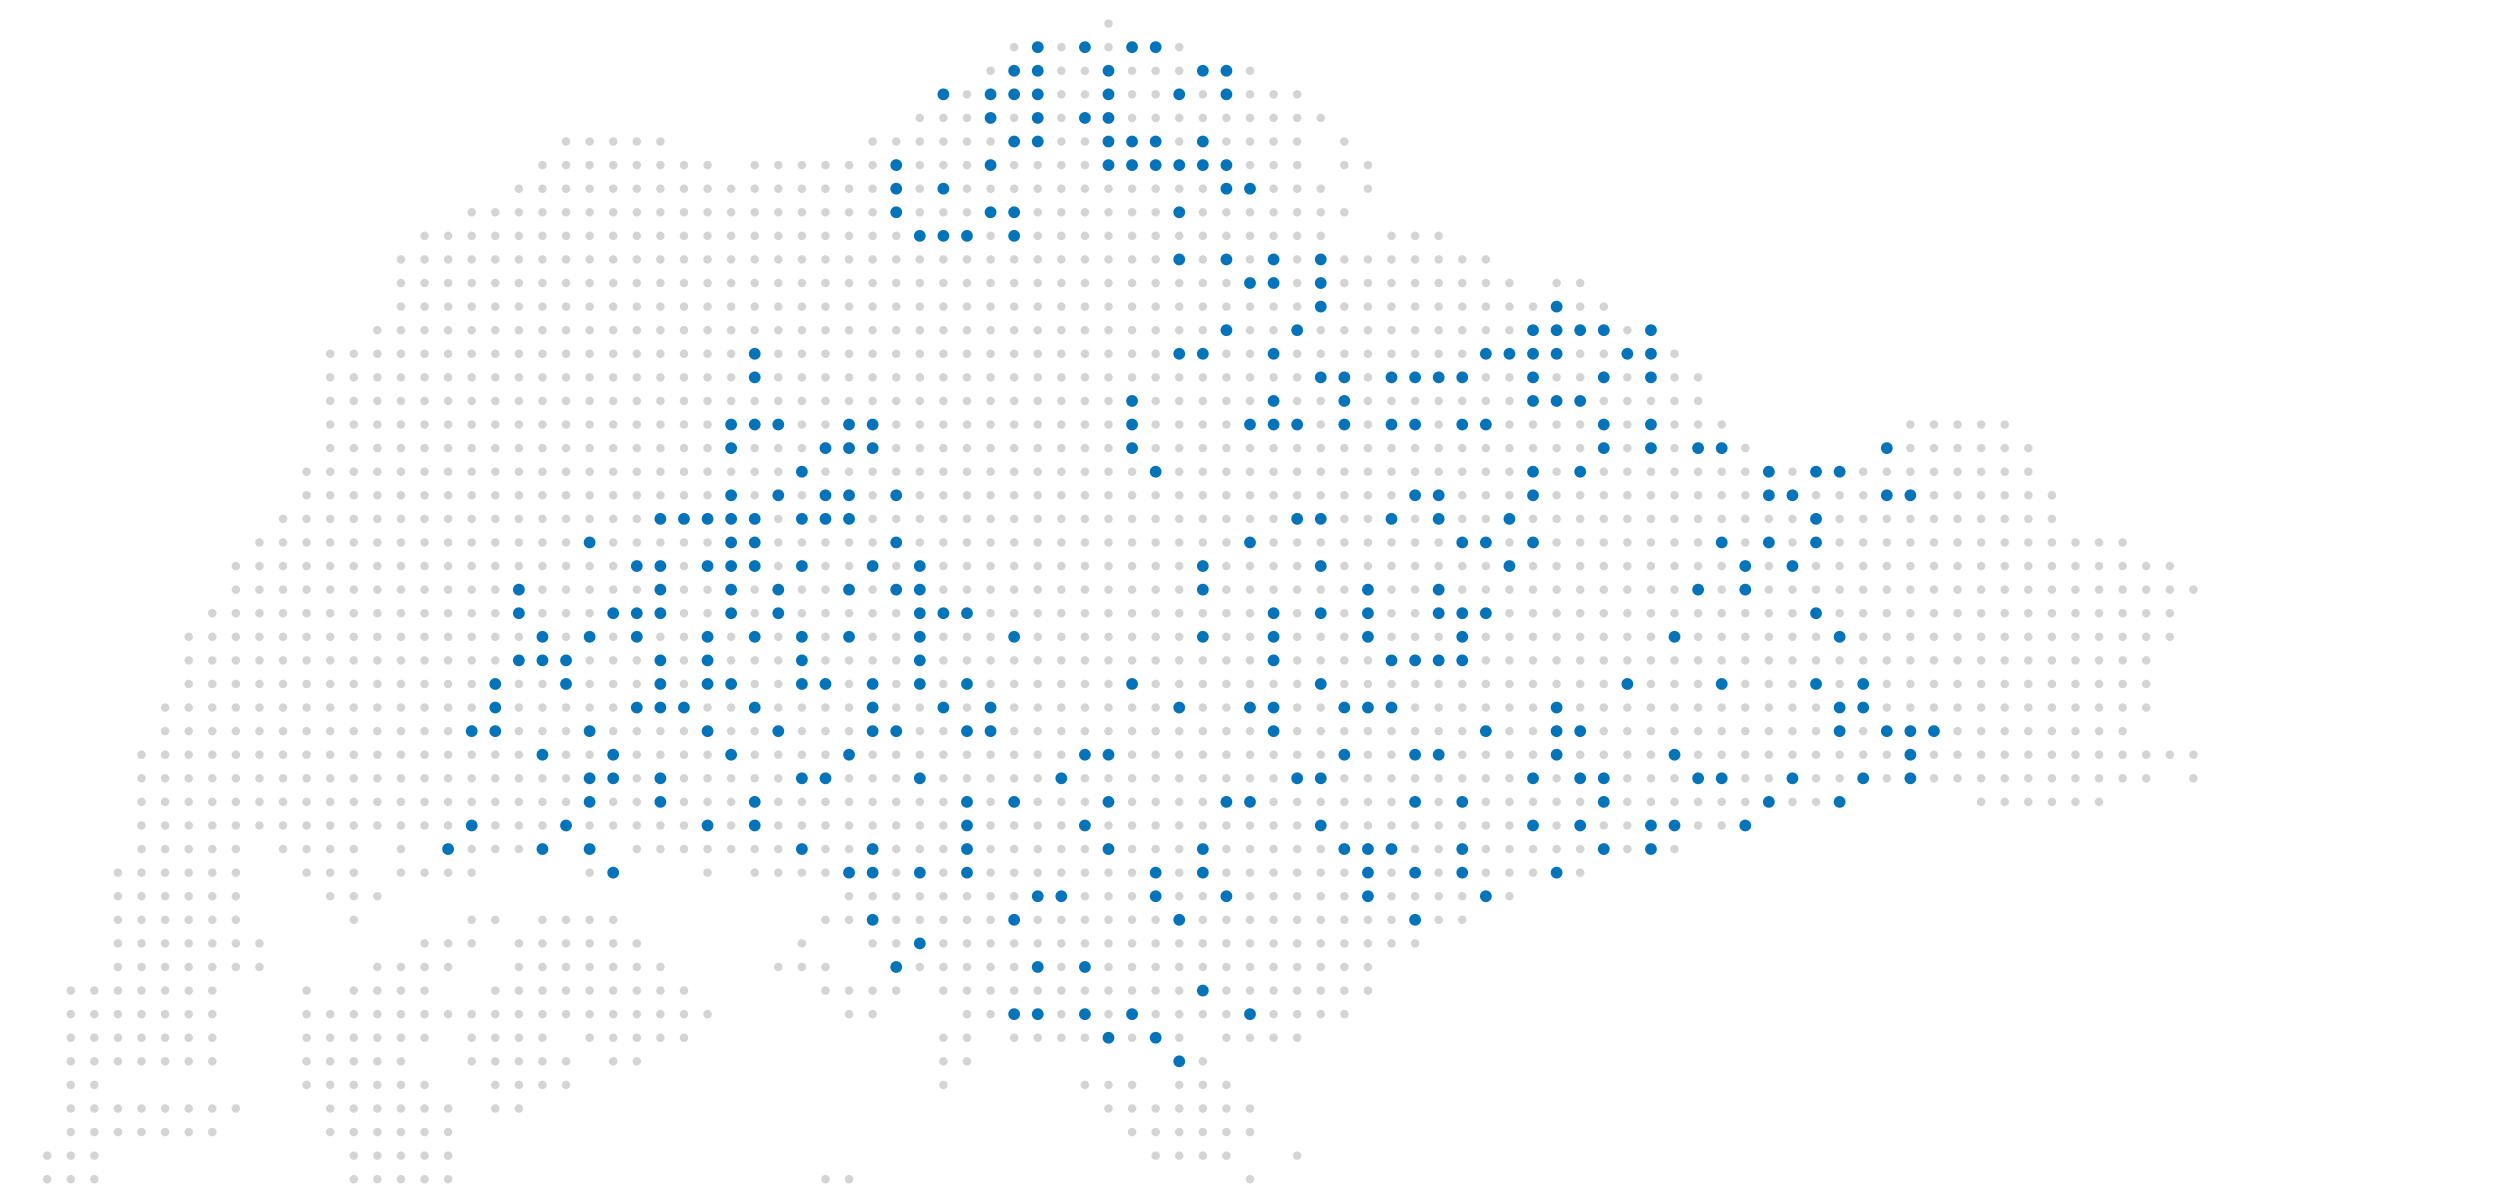
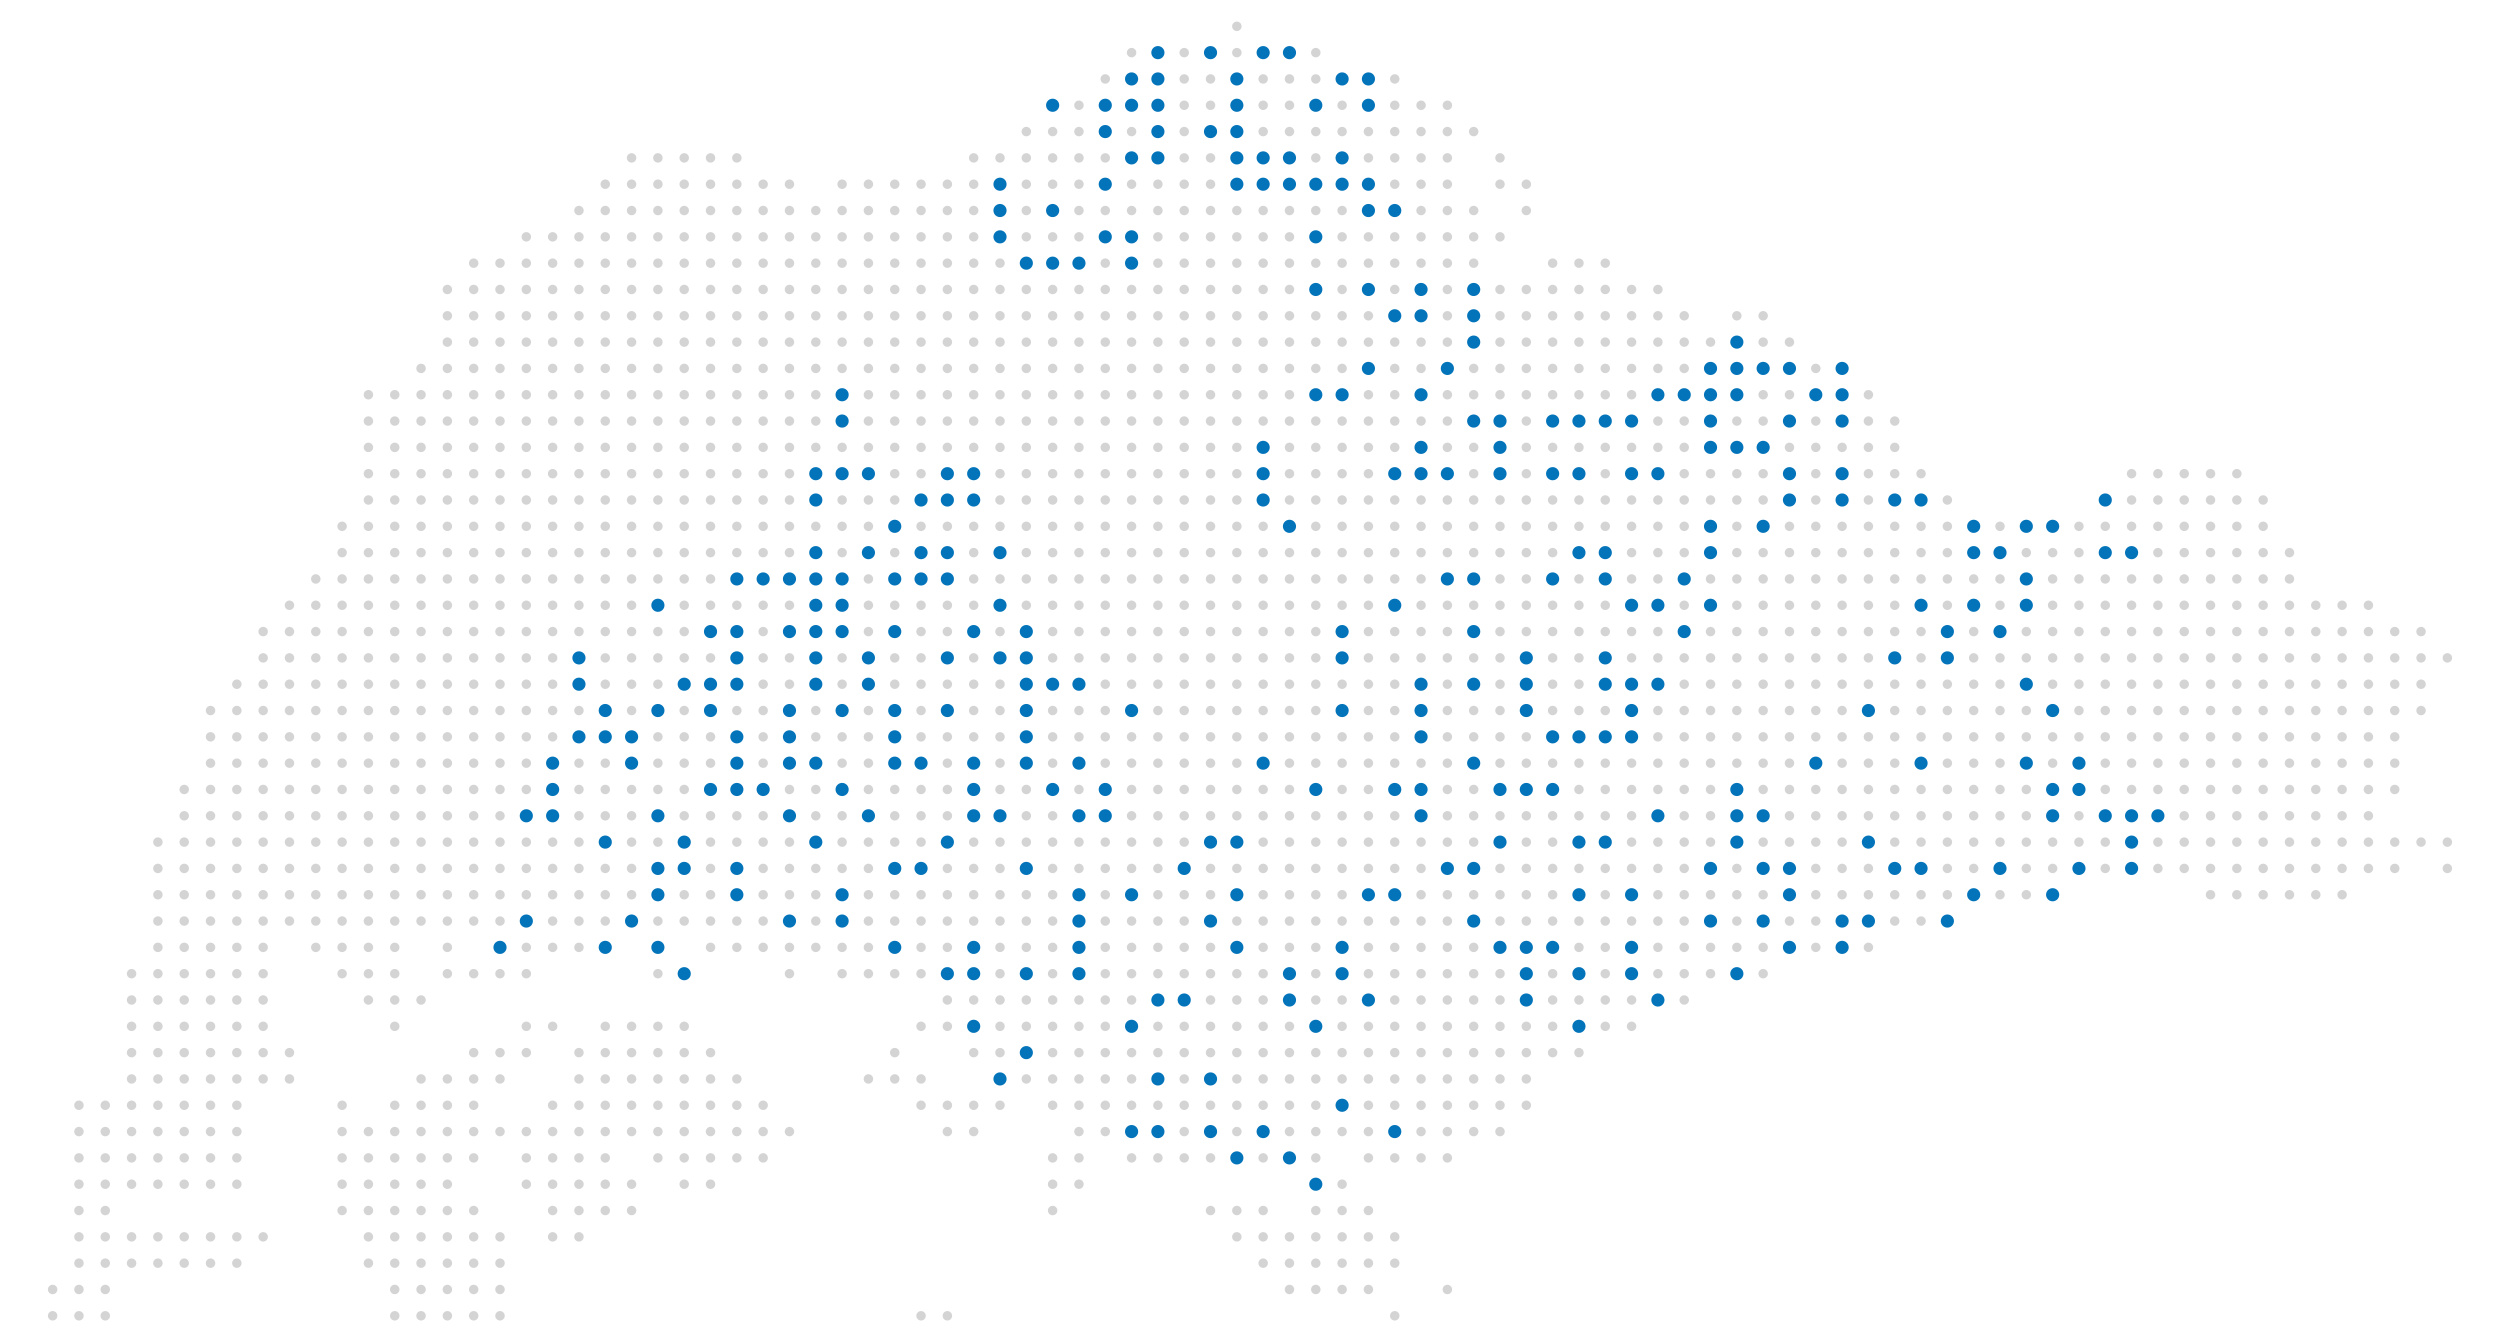
- <svg xmlns="http://www.w3.org/2000/svg" viewBox="-1 -1 106 51" fill="none" stroke-linecap="round">
+ <svg xmlns="http://www.w3.org/2000/svg" viewBox="-1 -1 95 51" fill="none" stroke-linecap="round">
  <path stroke="#D4D4D4" stroke-width="0.36" d="M46 0h0M42 1h0M44 1h0M46 1h0M49 1h0M41 2h0M44 2h0M45 2h0M47 2h0M48 2h0M49 2h0M52 2h0M40 3h0M44 3h0M45 3h0M47 3h0M48 3h0M50 3h0M52 3h0M53 3h0M54 3h0M38 4h0M39 4h0M40 4h0M42 4h0M44 4h0M47 4h0M48 4h0M49 4h0M50 4h0M51 4h0M52 4h0M53 4h0M54 4h0M55 4h0M23 5h0M24 5h0M25 5h0M26 5h0M27 5h0M36 5h0M37 5h0M38 5h0M39 5h0M40 5h0M41 5h0M44 5h0M45 5h0M49 5h0M51 5h0M52 5h0M53 5h0M54 5h0M56 5h0M22 6h0M23 6h0M24 6h0M25 6h0M26 6h0M27 6h0M28 6h0M29 6h0M31 6h0M32 6h0M33 6h0M34 6h0M35 6h0M36 6h0M38 6h0M39 6h0M40 6h0M42 6h0M43 6h0M44 6h0M45 6h0M52 6h0M53 6h0M54 6h0M56 6h0M57 6h0M21 7h0M22 7h0M23 7h0M24 7h0M25 7h0M26 7h0M27 7h0M28 7h0M29 7h0M30 7h0M31 7h0M32 7h0M33 7h0M34 7h0M35 7h0M36 7h0M38 7h0M40 7h0M41 7h0M42 7h0M43 7h0M44 7h0M45 7h0M46 7h0M47 7h0M48 7h0M49 7h0M50 7h0M53 7h0M54 7h0M55 7h0M57 7h0M19 8h0M20 8h0M21 8h0M22 8h0M23 8h0M24 8h0M25 8h0M26 8h0M27 8h0M28 8h0M29 8h0M30 8h0M31 8h0M32 8h0M33 8h0M34 8h0M35 8h0M36 8h0M38 8h0M39 8h0M40 8h0M43 8h0M44 8h0M45 8h0M46 8h0M47 8h0M48 8h0M50 8h0M51 8h0M52 8h0M53 8h0M54 8h0M55 8h0M56 8h0M17 9h0M18 9h0M19 9h0M20 9h0M21 9h0M22 9h0M23 9h0M24 9h0M25 9h0M26 9h0M27 9h0M28 9h0M29 9h0M30 9h0M31 9h0M32 9h0M33 9h0M34 9h0M35 9h0M36 9h0M37 9h0M41 9h0M43 9h0M44 9h0M45 9h0M46 9h0M47 9h0M48 9h0M49 9h0M50 9h0M51 9h0M52 9h0M53 9h0M54 9h0M55 9h0M58 9h0M59 9h0M60 9h0M16 10h0M17 10h0M18 10h0M19 10h0M20 10h0M21 10h0M22 10h0M23 10h0M24 10h0M25 10h0M26 10h0M27 10h0M28 10h0M29 10h0M30 10h0M31 10h0M32 10h0M33 10h0M34 10h0M35 10h0M36 10h0M37 10h0M38 10h0M39 10h0M40 10h0M41 10h0M42 10h0M43 10h0M44 10h0M45 10h0M46 10h0M47 10h0M48 10h0M50 10h0M52 10h0M54 10h0M56 10h0M57 10h0M58 10h0M59 10h0M60 10h0M61 10h0M62 10h0M16 11h0M17 11h0M18 11h0M19 11h0M20 11h0M21 11h0M22 11h0M23 11h0M24 11h0M25 11h0M26 11h0M27 11h0M28 11h0M29 11h0M30 11h0M31 11h0M32 11h0M33 11h0M34 11h0M35 11h0M36 11h0M37 11h0M38 11h0M39 11h0M40 11h0M41 11h0M42 11h0M43 11h0M44 11h0M45 11h0M46 11h0M47 11h0M48 11h0M49 11h0M50 11h0M51 11h0M54 11h0M56 11h0M57 11h0M58 11h0M59 11h0M60 11h0M61 11h0M62 11h0M63 11h0M65 11h0M66 11h0M16 12h0M17 12h0M18 12h0M19 12h0M20 12h0M21 12h0M22 12h0M23 12h0M24 12h0M25 12h0M26 12h0M27 12h0M28 12h0M29 12h0M30 12h0M31 12h0M32 12h0M33 12h0M34 12h0M35 12h0M36 12h0M37 12h0M38 12h0M39 12h0M40 12h0M41 12h0M42 12h0M43 12h0M44 12h0M45 12h0M46 12h0M47 12h0M48 12h0M49 12h0M50 12h0M51 12h0M52 12h0M53 12h0M54 12h0M56 12h0M57 12h0M58 12h0M59 12h0M60 12h0M61 12h0M62 12h0M63 12h0M64 12h0M66 12h0M67 12h0M15 13h0M16 13h0M17 13h0M18 13h0M19 13h0M20 13h0M21 13h0M22 13h0M23 13h0M24 13h0M25 13h0M26 13h0M27 13h0M28 13h0M29 13h0M30 13h0M31 13h0M32 13h0M33 13h0M34 13h0M35 13h0M36 13h0M37 13h0M38 13h0M39 13h0M40 13h0M41 13h0M42 13h0M43 13h0M44 13h0M45 13h0M46 13h0M47 13h0M48 13h0M49 13h0M50 13h0M52 13h0M53 13h0M55 13h0M56 13h0M57 13h0M58 13h0M59 13h0M60 13h0M61 13h0M62 13h0M63 13h0M68 13h0M13 14h0M14 14h0M15 14h0M16 14h0M17 14h0M18 14h0M19 14h0M20 14h0M21 14h0M22 14h0M23 14h0M24 14h0M25 14h0M26 14h0M27 14h0M28 14h0M29 14h0M30 14h0M32 14h0M33 14h0M34 14h0M35 14h0M36 14h0M37 14h0M38 14h0M39 14h0M40 14h0M41 14h0M42 14h0M43 14h0M44 14h0M45 14h0M46 14h0M47 14h0M48 14h0M51 14h0M52 14h0M54 14h0M55 14h0M56 14h0M57 14h0M58 14h0M59 14h0M60 14h0M61 14h0M66 14h0M67 14h0M70 14h0M13 15h0M14 15h0M15 15h0M16 15h0M17 15h0M18 15h0M19 15h0M20 15h0M21 15h0M22 15h0M23 15h0M24 15h0M25 15h0M26 15h0M27 15h0M28 15h0M29 15h0M30 15h0M32 15h0M33 15h0M34 15h0M35 15h0M36 15h0M37 15h0M38 15h0M39 15h0M40 15h0M41 15h0M42 15h0M43 15h0M44 15h0M45 15h0M46 15h0M47 15h0M48 15h0M49 15h0M50 15h0M51 15h0M52 15h0M53 15h0M54 15h0M57 15h0M62 15h0M63 15h0M65 15h0M66 15h0M68 15h0M70 15h0M71 15h0M13 16h0M14 16h0M15 16h0M16 16h0M17 16h0M18 16h0M19 16h0M20 16h0M21 16h0M22 16h0M23 16h0M24 16h0M25 16h0M26 16h0M27 16h0M28 16h0M29 16h0M30 16h0M31 16h0M32 16h0M33 16h0M34 16h0M35 16h0M36 16h0M37 16h0M38 16h0M39 16h0M40 16h0M41 16h0M42 16h0M43 16h0M44 16h0M45 16h0M46 16h0M48 16h0M49 16h0M50 16h0M51 16h0M52 16h0M54 16h0M55 16h0M57 16h0M58 16h0M59 16h0M60 16h0M61 16h0M62 16h0M63 16h0M67 16h0M68 16h0M69 16h0M70 16h0M71 16h0M13 17h0M14 17h0M15 17h0M16 17h0M17 17h0M18 17h0M19 17h0M20 17h0M21 17h0M22 17h0M23 17h0M24 17h0M25 17h0M26 17h0M27 17h0M28 17h0M29 17h0M33 17h0M34 17h0M37 17h0M38 17h0M39 17h0M40 17h0M41 17h0M42 17h0M43 17h0M44 17h0M45 17h0M46 17h0M48 17h0M49 17h0M50 17h0M51 17h0M55 17h0M57 17h0M60 17h0M63 17h0M64 17h0M65 17h0M66 17h0M68 17h0M70 17h0M71 17h0M72 17h0M80 17h0M81 17h0M82 17h0M83 17h0M84 17h0M13 18h0M14 18h0M15 18h0M16 18h0M17 18h0M18 18h0M19 18h0M20 18h0M21 18h0M22 18h0M23 18h0M24 18h0M25 18h0M26 18h0M27 18h0M28 18h0M29 18h0M31 18h0M32 18h0M33 18h0M37 18h0M38 18h0M39 18h0M40 18h0M41 18h0M42 18h0M43 18h0M44 18h0M45 18h0M46 18h0M48 18h0M49 18h0M50 18h0M51 18h0M52 18h0M53 18h0M54 18h0M55 18h0M56 18h0M57 18h0M58 18h0M59 18h0M60 18h0M61 18h0M62 18h0M63 18h0M64 18h0M65 18h0M66 18h0M68 18h0M70 18h0M73 18h0M80 18h0M81 18h0M82 18h0M83 18h0M84 18h0M85 18h0M12 19h0M13 19h0M14 19h0M15 19h0M16 19h0M17 19h0M18 19h0M19 19h0M20 19h0M21 19h0M22 19h0M23 19h0M24 19h0M25 19h0M26 19h0M27 19h0M28 19h0M29 19h0M30 19h0M31 19h0M32 19h0M34 19h0M35 19h0M36 19h0M37 19h0M38 19h0M39 19h0M40 19h0M41 19h0M42 19h0M43 19h0M44 19h0M45 19h0M46 19h0M47 19h0M49 19h0M50 19h0M51 19h0M52 19h0M53 19h0M54 19h0M55 19h0M56 19h0M57 19h0M58 19h0M59 19h0M60 19h0M61 19h0M62 19h0M63 19h0M65 19h0M67 19h0M68 19h0M69 19h0M70 19h0M71 19h0M72 19h0M73 19h0M75 19h0M78 19h0M79 19h0M80 19h0M81 19h0M82 19h0M83 19h0M84 19h0M85 19h0M12 20h0M13 20h0M14 20h0M15 20h0M16 20h0M17 20h0M18 20h0M19 20h0M20 20h0M21 20h0M22 20h0M23 20h0M24 20h0M25 20h0M26 20h0M27 20h0M28 20h0M29 20h0M31 20h0M33 20h0M36 20h0M38 20h0M39 20h0M40 20h0M41 20h0M42 20h0M43 20h0M44 20h0M45 20h0M46 20h0M47 20h0M48 20h0M49 20h0M50 20h0M51 20h0M52 20h0M53 20h0M54 20h0M55 20h0M56 20h0M57 20h0M58 20h0M61 20h0M62 20h0M63 20h0M65 20h0M66 20h0M67 20h0M68 20h0M69 20h0M70 20h0M71 20h0M72 20h0M73 20h0M76 20h0M77 20h0M78 20h0M81 20h0M82 20h0M83 20h0M84 20h0M85 20h0M86 20h0M11 21h0M12 21h0M13 21h0M14 21h0M15 21h0M16 21h0M17 21h0M18 21h0M19 21h0M20 21h0M21 21h0M22 21h0M23 21h0M24 21h0M25 21h0M26 21h0M32 21h0M36 21h0M37 21h0M38 21h0M39 21h0M40 21h0M41 21h0M42 21h0M43 21h0M44 21h0M45 21h0M46 21h0M47 21h0M48 21h0M49 21h0M50 21h0M51 21h0M52 21h0M53 21h0M56 21h0M57 21h0M59 21h0M61 21h0M62 21h0M64 21h0M65 21h0M66 21h0M67 21h0M68 21h0M69 21h0M70 21h0M71 21h0M72 21h0M73 21h0M74 21h0M75 21h0M77 21h0M78 21h0M79 21h0M80 21h0M81 21h0M82 21h0M83 21h0M84 21h0M85 21h0M86 21h0M10 22h0M11 22h0M12 22h0M13 22h0M14 22h0M15 22h0M16 22h0M17 22h0M18 22h0M19 22h0M20 22h0M21 22h0M22 22h0M23 22h0M25 22h0M26 22h0M27 22h0M28 22h0M29 22h0M32 22h0M33 22h0M34 22h0M35 22h0M36 22h0M38 22h0M39 22h0M40 22h0M41 22h0M42 22h0M43 22h0M44 22h0M45 22h0M46 22h0M47 22h0M48 22h0M49 22h0M50 22h0M51 22h0M53 22h0M54 22h0M55 22h0M56 22h0M57 22h0M58 22h0M59 22h0M60 22h0M63 22h0M65 22h0M66 22h0M67 22h0M68 22h0M69 22h0M70 22h0M71 22h0M73 22h0M75 22h0M77 22h0M78 22h0M79 22h0M80 22h0M81 22h0M82 22h0M83 22h0M84 22h0M85 22h0M86 22h0M87 22h0M88 22h0M89 22h0M9 23h0M10 23h0M11 23h0M12 23h0M13 23h0M14 23h0M15 23h0M16 23h0M17 23h0M18 23h0M19 23h0M20 23h0M21 23h0M22 23h0M23 23h0M24 23h0M25 23h0M28 23h0M32 23h0M34 23h0M35 23h0M37 23h0M39 23h0M40 23h0M41 23h0M42 23h0M43 23h0M44 23h0M45 23h0M46 23h0M47 23h0M48 23h0M49 23h0M51 23h0M52 23h0M53 23h0M54 23h0M56 23h0M57 23h0M58 23h0M59 23h0M60 23h0M61 23h0M62 23h0M64 23h0M65 23h0M66 23h0M67 23h0M68 23h0M69 23h0M70 23h0M71 23h0M72 23h0M74 23h0M76 23h0M77 23h0M78 23h0M79 23h0M80 23h0M81 23h0M82 23h0M83 23h0M84 23h0M85 23h0M86 23h0M87 23h0M88 23h0M89 23h0M90 23h0M91 23h0M9 24h0M10 24h0M11 24h0M12 24h0M13 24h0M14 24h0M15 24h0M16 24h0M17 24h0M18 24h0M19 24h0M20 24h0M22 24h0M23 24h0M24 24h0M25 24h0M26 24h0M28 24h0M29 24h0M31 24h0M33 24h0M34 24h0M36 24h0M39 24h0M40 24h0M41 24h0M42 24h0M43 24h0M44 24h0M45 24h0M46 24h0M47 24h0M48 24h0M49 24h0M51 24h0M52 24h0M53 24h0M54 24h0M55 24h0M56 24h0M58 24h0M59 24h0M61 24h0M62 24h0M63 24h0M64 24h0M65 24h0M66 24h0M67 24h0M68 24h0M69 24h0M70 24h0M72 24h0M74 24h0M75 24h0M76 24h0M77 24h0M78 24h0M79 24h0M80 24h0M81 24h0M82 24h0M83 24h0M84 24h0M85 24h0M86 24h0M87 24h0M88 24h0M89 24h0M90 24h0M91 24h0M92 24h0M8 25h0M9 25h0M10 25h0M11 25h0M12 25h0M13 25h0M14 25h0M15 25h0M16 25h0M17 25h0M18 25h0M19 25h0M20 25h0M22 25h0M23 25h0M24 25h0M28 25h0M29 25h0M31 25h0M33 25h0M34 25h0M35 25h0M36 25h0M37 25h0M41 25h0M42 25h0M43 25h0M44 25h0M45 25h0M46 25h0M47 25h0M48 25h0M49 25h0M50 25h0M51 25h0M52 25h0M54 25h0M56 25h0M58 25h0M59 25h0M63 25h0M64 25h0M65 25h0M66 25h0M67 25h0M68 25h0M69 25h0M70 25h0M71 25h0M72 25h0M73 25h0M74 25h0M75 25h0M77 25h0M78 25h0M79 25h0M80 25h0M81 25h0M82 25h0M83 25h0M84 25h0M85 25h0M86 25h0M87 25h0M88 25h0M89 25h0M90 25h0M91 25h0M7 26h0M8 26h0M9 26h0M10 26h0M11 26h0M12 26h0M13 26h0M14 26h0M15 26h0M16 26h0M17 26h0M18 26h0M19 26h0M20 26h0M21 26h0M23 26h0M25 26h0M27 26h0M28 26h0M30 26h0M32 26h0M34 26h0M36 26h0M37 26h0M39 26h0M40 26h0M41 26h0M43 26h0M44 26h0M45 26h0M46 26h0M47 26h0M48 26h0M49 26h0M51 26h0M52 26h0M54 26h0M55 26h0M56 26h0M58 26h0M59 26h0M60 26h0M62 26h0M63 26h0M64 26h0M65 26h0M66 26h0M67 26h0M68 26h0M69 26h0M71 26h0M72 26h0M73 26h0M74 26h0M75 26h0M76 26h0M78 26h0M79 26h0M80 26h0M81 26h0M82 26h0M83 26h0M84 26h0M85 26h0M86 26h0M87 26h0M88 26h0M89 26h0M90 26h0M91 26h0M7 27h0M8 27h0M9 27h0M10 27h0M11 27h0M12 27h0M13 27h0M14 27h0M15 27h0M16 27h0M17 27h0M18 27h0M19 27h0M20 27h0M24 27h0M25 27h0M26 27h0M28 27h0M30 27h0M31 27h0M32 27h0M34 27h0M35 27h0M36 27h0M37 27h0M39 27h0M40 27h0M41 27h0M42 27h0M43 27h0M44 27h0M45 27h0M46 27h0M47 27h0M48 27h0M49 27h0M50 27h0M51 27h0M52 27h0M54 27h0M55 27h0M56 27h0M57 27h0M62 27h0M63 27h0M64 27h0M65 27h0M66 27h0M67 27h0M68 27h0M69 27h0M70 27h0M71 27h0M72 27h0M73 27h0M74 27h0M75 27h0M76 27h0M77 27h0M78 27h0M79 27h0M80 27h0M81 27h0M82 27h0M83 27h0M84 27h0M85 27h0M86 27h0M87 27h0M88 27h0M89 27h0M90 27h0M7 28h0M8 28h0M9 28h0M10 28h0M11 28h0M12 28h0M13 28h0M14 28h0M15 28h0M16 28h0M17 28h0M18 28h0M19 28h0M21 28h0M22 28h0M24 28h0M25 28h0M26 28h0M28 28h0M31 28h0M32 28h0M35 28h0M37 28h0M39 28h0M41 28h0M42 28h0M43 28h0M44 28h0M45 28h0M46 28h0M48 28h0M49 28h0M50 28h0M51 28h0M52 28h0M53 28h0M54 28h0M56 28h0M57 28h0M58 28h0M59 28h0M60 28h0M61 28h0M62 28h0M63 28h0M64 28h0M65 28h0M66 28h0M67 28h0M69 28h0M70 28h0M71 28h0M73 28h0M74 28h0M75 28h0M77 28h0M79 28h0M80 28h0M81 28h0M82 28h0M83 28h0M84 28h0M85 28h0M86 28h0M87 28h0M88 28h0M89 28h0M90 28h0M6 29h0M7 29h0M8 29h0M9 29h0M10 29h0M11 29h0M12 29h0M13 29h0M14 29h0M15 29h0M16 29h0M17 29h0M18 29h0M19 29h0M21 29h0M22 29h0M23 29h0M24 29h0M25 29h0M29 29h0M30 29h0M32 29h0M33 29h0M34 29h0M35 29h0M37 29h0M38 29h0M40 29h0M42 29h0M43 29h0M44 29h0M45 29h0M46 29h0M47 29h0M48 29h0M50 29h0M51 29h0M54 29h0M55 29h0M59 29h0M60 29h0M61 29h0M62 29h0M63 29h0M64 29h0M66 29h0M67 29h0M68 29h0M69 29h0M70 29h0M71 29h0M72 29h0M73 29h0M74 29h0M75 29h0M76 29h0M79 29h0M80 29h0M81 29h0M82 29h0M83 29h0M84 29h0M85 29h0M86 29h0M87 29h0M88 29h0M89 29h0M90 29h0M6 30h0M7 30h0M8 30h0M9 30h0M10 30h0M11 30h0M12 30h0M13 30h0M14 30h0M15 30h0M16 30h0M17 30h0M18 30h0M21 30h0M22 30h0M23 30h0M25 30h0M26 30h0M27 30h0M28 30h0M30 30h0M31 30h0M33 30h0M34 30h0M35 30h0M38 30h0M39 30h0M42 30h0M43 30h0M44 30h0M45 30h0M46 30h0M47 30h0M48 30h0M49 30h0M50 30h0M51 30h0M52 30h0M54 30h0M55 30h0M56 30h0M57 30h0M58 30h0M59 30h0M60 30h0M61 30h0M63 30h0M64 30h0M67 30h0M68 30h0M69 30h0M70 30h0M71 30h0M72 30h0M73 30h0M74 30h0M75 30h0M76 30h0M78 30h0M82 30h0M83 30h0M84 30h0M85 30h0M86 30h0M87 30h0M88 30h0M89 30h0M5 31h0M6 31h0M7 31h0M8 31h0M9 31h0M10 31h0M11 31h0M12 31h0M13 31h0M14 31h0M15 31h0M16 31h0M17 31h0M18 31h0M19 31h0M20 31h0M21 31h0M23 31h0M24 31h0M26 31h0M27 31h0M28 31h0M29 31h0M31 31h0M32 31h0M33 31h0M34 31h0M36 31h0M37 31h0M38 31h0M39 31h0M40 31h0M41 31h0M42 31h0M43 31h0M44 31h0M47 31h0M48 31h0M49 31h0M50 31h0M51 31h0M52 31h0M53 31h0M54 31h0M55 31h0M57 31h0M58 31h0M61 31h0M62 31h0M63 31h0M64 31h0M66 31h0M67 31h0M68 31h0M69 31h0M71 31h0M72 31h0M73 31h0M74 31h0M75 31h0M76 31h0M77 31h0M78 31h0M79 31h0M81 31h0M82 31h0M83 31h0M84 31h0M85 31h0M86 31h0M87 31h0M88 31h0M89 31h0M90 31h0M91 31h0M92 31h0M5 32h0M6 32h0M7 32h0M8 32h0M9 32h0M10 32h0M11 32h0M12 32h0M13 32h0M14 32h0M15 32h0M16 32h0M17 32h0M18 32h0M19 32h0M20 32h0M21 32h0M22 32h0M23 32h0M26 32h0M28 32h0M29 32h0M30 32h0M31 32h0M32 32h0M35 32h0M36 32h0M37 32h0M39 32h0M40 32h0M41 32h0M42 32h0M43 32h0M45 32h0M46 32h0M47 32h0M48 32h0M49 32h0M50 32h0M51 32h0M52 32h0M53 32h0M56 32h0M57 32h0M58 32h0M59 32h0M60 32h0M61 32h0M62 32h0M63 32h0M65 32h0M68 32h0M69 32h0M70 32h0M73 32h0M74 32h0M76 32h0M77 32h0M79 32h0M81 32h0M82 32h0M83 32h0M84 32h0M85 32h0M86 32h0M87 32h0M88 32h0M89 32h0M90 32h0M92 32h0M5 33h0M6 33h0M7 33h0M8 33h0M9 33h0M10 33h0M11 33h0M12 33h0M13 33h0M14 33h0M15 33h0M16 33h0M17 33h0M18 33h0M19 33h0M20 33h0M21 33h0M22 33h0M23 33h0M25 33h0M26 33h0M28 33h0M29 33h0M30 33h0M32 33h0M33 33h0M34 33h0M35 33h0M36 33h0M37 33h0M38 33h0M39 33h0M41 33h0M43 33h0M44 33h0M45 33h0M47 33h0M48 33h0M49 33h0M50 33h0M53 33h0M54 33h0M55 33h0M56 33h0M57 33h0M58 33h0M60 33h0M62 33h0M63 33h0M64 33h0M65 33h0M66 33h0M68 33h0M69 33h0M70 33h0M71 33h0M72 33h0M73 33h0M75 33h0M76 33h0M83 33h0M84 33h0M85 33h0M86 33h0M87 33h0M88 33h0M5 34h0M6 34h0M7 34h0M8 34h0M9 34h0M10 34h0M11 34h0M12 34h0M13 34h0M14 34h0M15 34h0M16 34h0M17 34h0M18 34h0M20 34h0M21 34h0M22 34h0M24 34h0M25 34h0M26 34h0M27 34h0M28 34h0M30 34h0M32 34h0M33 34h0M34 34h0M35 34h0M36 34h0M37 34h0M38 34h0M39 34h0M41 34h0M42 34h0M43 34h0M44 34h0M46 34h0M47 34h0M48 34h0M49 34h0M50 34h0M51 34h0M52 34h0M53 34h0M54 34h0M56 34h0M57 34h0M58 34h0M59 34h0M60 34h0M61 34h0M62 34h0M63 34h0M65 34h0M67 34h0M68 34h0M71 34h0M72 34h0M5 35h0M6 35h0M7 35h0M8 35h0M9 35h0M11 35h0M12 35h0M13 35h0M14 35h0M16 35h0M19 35h0M20 35h0M21 35h0M26 35h0M27 35h0M28 35h0M29 35h0M30 35h0M31 35h0M32 35h0M34 35h0M35 35h0M37 35h0M38 35h0M39 35h0M41 35h0M42 35h0M43 35h0M44 35h0M45 35h0M47 35h0M48 35h0M49 35h0M51 35h0M52 35h0M53 35h0M54 35h0M55 35h0M59 35h0M60 35h0M62 35h0M63 35h0M64 35h0M65 35h0M66 35h0M68 35h0M70 35h0M4 36h0M5 36h0M6 36h0M7 36h0M8 36h0M9 36h0M12 36h0M13 36h0M14 36h0M16 36h0M17 36h0M18 36h0M19 36h0M24 36h0M29 36h0M31 36h0M32 36h0M33 36h0M34 36h0M37 36h0M39 36h0M41 36h0M42 36h0M43 36h0M44 36h0M45 36h0M46 36h0M47 36h0M49 36h0M51 36h0M52 36h0M53 36h0M54 36h0M55 36h0M56 36h0M58 36h0M60 36h0M62 36h0M63 36h0M64 36h0M66 36h0M4 37h0M5 37h0M6 37h0M7 37h0M8 37h0M9 37h0M13 37h0M14 37h0M15 37h0M35 37h0M36 37h0M37 37h0M38 37h0M39 37h0M40 37h0M41 37h0M42 37h0M45 37h0M46 37h0M47 37h0M49 37h0M50 37h0M52 37h0M53 37h0M54 37h0M55 37h0M56 37h0M58 37h0M59 37h0M60 37h0M61 37h0M63 37h0M4 38h0M5 38h0M6 38h0M7 38h0M8 38h0M9 38h0M14 38h0M19 38h0M20 38h0M22 38h0M23 38h0M24 38h0M25 38h0M34 38h0M35 38h0M37 38h0M38 38h0M39 38h0M40 38h0M41 38h0M43 38h0M44 38h0M45 38h0M46 38h0M47 38h0M48 38h0M50 38h0M51 38h0M52 38h0M53 38h0M54 38h0M55 38h0M56 38h0M57 38h0M58 38h0M60 38h0M61 38h0M4 39h0M5 39h0M6 39h0M7 39h0M8 39h0M9 39h0M10 39h0M17 39h0M18 39h0M19 39h0M21 39h0M22 39h0M23 39h0M24 39h0M25 39h0M26 39h0M33 39h0M36 39h0M37 39h0M39 39h0M40 39h0M41 39h0M42 39h0M43 39h0M44 39h0M45 39h0M46 39h0M47 39h0M48 39h0M49 39h0M50 39h0M51 39h0M52 39h0M53 39h0M54 39h0M55 39h0M56 39h0M57 39h0M58 39h0M59 39h0M4 40h0M5 40h0M6 40h0M7 40h0M8 40h0M9 40h0M10 40h0M15 40h0M16 40h0M17 40h0M18 40h0M21 40h0M22 40h0M23 40h0M24 40h0M25 40h0M26 40h0M27 40h0M32 40h0M33 40h0M34 40h0M38 40h0M39 40h0M40 40h0M41 40h0M42 40h0M44 40h0M46 40h0M47 40h0M48 40h0M49 40h0M50 40h0M51 40h0M52 40h0M53 40h0M54 40h0M55 40h0M56 40h0M57 40h0M2 41h0M3 41h0M4 41h0M5 41h0M6 41h0M7 41h0M8 41h0M12 41h0M14 41h0M15 41h0M16 41h0M17 41h0M20 41h0M21 41h0M22 41h0M23 41h0M24 41h0M25 41h0M26 41h0M27 41h0M28 41h0M34 41h0M35 41h0M36 41h0M37 41h0M39 41h0M40 41h0M41 41h0M42 41h0M43 41h0M44 41h0M45 41h0M46 41h0M47 41h0M48 41h0M49 41h0M51 41h0M52 41h0M53 41h0M54 41h0M55 41h0M56 41h0M57 41h0M2 42h0M3 42h0M4 42h0M5 42h0M6 42h0M7 42h0M8 42h0M12 42h0M13 42h0M14 42h0M15 42h0M16 42h0M17 42h0M18 42h0M19 42h0M20 42h0M21 42h0M22 42h0M23 42h0M24 42h0M25 42h0M26 42h0M27 42h0M28 42h0M29 42h0M35 42h0M36 42h0M40 42h0M41 42h0M44 42h0M46 42h0M48 42h0M49 42h0M50 42h0M51 42h0M53 42h0M54 42h0M55 42h0M56 42h0M2 43h0M3 43h0M4 43h0M5 43h0M6 43h0M7 43h0M8 43h0M12 43h0M13 43h0M14 43h0M15 43h0M16 43h0M17 43h0M19 43h0M20 43h0M21 43h0M22 43h0M24 43h0M25 43h0M26 43h0M27 43h0M28 43h0M39 43h0M40 43h0M42 43h0M43 43h0M44 43h0M45 43h0M47 43h0M49 43h0M51 43h0M52 43h0M53 43h0M54 43h0M2 44h0M3 44h0M4 44h0M5 44h0M6 44h0M7 44h0M8 44h0M12 44h0M13 44h0M14 44h0M15 44h0M16 44h0M19 44h0M20 44h0M21 44h0M22 44h0M23 44h0M25 44h0M26 44h0M39 44h0M40 44h0M50 44h0M2 45h0M3 45h0M12 45h0M13 45h0M14 45h0M15 45h0M16 45h0M17 45h0M20 45h0M21 45h0M22 45h0M23 45h0M39 45h0M45 45h0M46 45h0M47 45h0M49 45h0M50 45h0M51 45h0M2 46h0M3 46h0M4 46h0M5 46h0M6 46h0M7 46h0M8 46h0M9 46h0M13 46h0M14 46h0M15 46h0M16 46h0M17 46h0M18 46h0M20 46h0M21 46h0M46 46h0M47 46h0M48 46h0M49 46h0M50 46h0M51 46h0M52 46h0M2 47h0M3 47h0M4 47h0M5 47h0M6 47h0M7 47h0M8 47h0M13 47h0M14 47h0M15 47h0M16 47h0M17 47h0M18 47h0M47 47h0M48 47h0M49 47h0M50 47h0M51 47h0M52 47h0M1 48h0M2 48h0M3 48h0M14 48h0M15 48h0M16 48h0M17 48h0M18 48h0M48 48h0M49 48h0M50 48h0M51 48h0M54 48h0M1 49h0M2 49h0M3 49h0M14 49h0M15 49h0M16 49h0M17 49h0M18 49h0M34 49h0M35 49h0M52 49h0" />
  <path stroke="#0474BA" stroke-width="0.5" d="M22 35h0M56 35h0M49 44h0M71 24h0M31 23h0M53 29h0M66 34h0M21 27h0M32 17h0M69 35h0M64 22h0M47 1h0M38 32h0M30 31h0M37 24h0M33 27h0M52 33h0M81 30h0M22 31h0M51 7h0M36 38h0M50 5h0M38 39h0M33 23h0M53 17h0M20 29h0M31 29h0M47 17h0M40 9h0M38 9h0M57 29h0M20 30h0M60 31h0M29 23h0M30 22h0M33 32h0M39 25h0M47 6h0M71 32h0M31 33h0M59 27h0M76 25h0M31 14h0M23 27h0M46 2h0M72 32h0M61 22h0M65 12h0M64 13h0M54 17h0M50 2h0M48 43h0M71 18h0M51 6h0M51 10h0M50 26h0M29 30h0M45 4h0M53 11h0M26 23h0M46 3h0M66 32h0M36 36h0M41 30h0M44 37h0M51 37h0M52 22h0M73 23h0M64 34h0M33 21h0M30 17h0M51 13h0M53 14h0M79 20h0M27 33h0M59 33h0M43 1h0M37 20h0M68 28h0M60 15h0M24 35h0M36 18h0M56 29h0M62 22h0M27 25h0M45 40h0M58 27h0M60 25h0M73 24h0M36 35h0M25 36h0M42 9h0M73 34h0M40 33h0M30 21h0M35 26h0M49 6h0M62 30h0M41 3h0M65 16h0M65 13h0M42 5h0M58 35h0M52 17h0M38 36h0M76 21h0M67 32h0M75 20h0M62 14h0M56 17h0M33 26h0M55 10h0M35 24h0M55 15h0M54 13h0M56 31h0M67 15h0M61 26h0M70 34h0M66 13h0M50 35h0M29 21h0M30 20h0M59 15h0M33 19h0M47 42h0M41 4h0M33 35h0M53 26h0M36 28h0M42 2h0M74 20h0M60 21h0M70 31h0M57 35h0M42 26h0M18 35h0M34 21h0M37 7h0M78 32h0M61 27h0M31 34h0M47 18h0M32 20h0M28 21h0M35 21h0M27 32h0M58 21h0M38 24h0M52 11h0M24 33h0M76 19h0M64 19h0M34 32h0M69 18h0M59 20h0M45 34h0M66 30h0M46 43h0M40 34h0M55 23h0M43 5h0M55 34h0M65 29h0M58 15h0M50 41h0M41 8h0M41 29h0M65 14h0M25 32h0M23 28h0M63 23h0M51 3h0M69 14h0M57 24h0M55 12h0M49 3h0M77 29h0M80 20h0M40 30h0M27 27h0M37 6h0M29 26h0M60 24h0M59 36h0M74 33h0M51 33h0M74 22h0M80 32h0M37 40h0M38 28h0M30 28h0M77 26h0M39 3h0M32 30h0M21 24h0M24 26h0M76 28h0M36 23h0M37 8h0M67 33h0M51 2h0M49 8h0M61 33h0M55 32h0M52 42h0M65 31h0M69 15h0M40 28h0M80 31h0M63 21h0M77 30h0M63 14h0M22 26h0M26 29h0M75 32h0M55 11h0M57 25h0M48 37h0M27 23h0M56 15h0M58 17h0M27 24h0M31 17h0M54 21h0M64 14h0M23 34h0M35 31h0M44 32h0M34 28h0M78 28h0M20 28h0M38 23h0M62 25h0M19 34h0M24 22h0M47 5h0M52 29h0M43 42h0M50 6h0M46 35h0M21 25h0M46 31h0M49 29h0M27 28h0M35 20h0M33 28h0M42 42h0M79 18h0M24 30h0M43 3h0M42 33h0M32 24h0M40 36h0M39 29h0M46 6h0M38 26h0M31 15h0M62 17h0M34 20h0M24 32h0M61 25h0M57 37h0M40 25h0M48 19h0M64 32h0M45 42h0M69 34h0M25 25h0M30 23h0M43 4h0M26 25h0M39 7h0M75 23h0M72 22h0M34 18h0M70 26h0M66 16h0M49 14h0M60 20h0M29 28h0M36 29h0M53 16h0M77 19h0M80 30h0M35 17h0M76 22h0M30 25h0M37 22h0M62 37h0M25 31h0M35 36h0M47 28h0M53 30h0M61 36h0M61 17h0M48 6h0M64 16h0M46 33h0M29 34h0M39 9h0M36 17h0M72 28h0M50 23h0M50 24h0M26 26h0M66 19h0M37 30h0M54 32h0M43 37h0M64 15h0M49 38h0M45 1h0M38 25h0M56 16h0M48 5h0M55 21h0M32 25h0M57 26h0M30 24h0M53 10h0M31 26h0M67 35h0M38 27h0M53 27h0M68 14h0M42 8h0M69 17h0M46 4h0M57 36h0M60 27h0M27 21h0M36 30h0M27 29h0M42 3h0M45 31h0M61 15h0M55 28h0M69 13h0M42 38h0M67 18h0M74 19h0M61 35h0M65 30h0M79 30h0M40 35h0M48 36h0M64 20h0M47 16h0M30 18h0M28 29h0M19 30h0M43 2h0M31 21h0M49 10h0M43 40h0M48 1h0M53 25h0M29 27h0M50 36h0M78 29h0M55 25h0M59 17h0M77 33h0M22 27h0M58 29h0M67 17h0M46 5h0M59 38h0M50 14h0M72 18h0M41 6h0M35 18h0M65 36h0M31 22h0M59 31h0M52 7h0M67 13h0" />
</svg>
